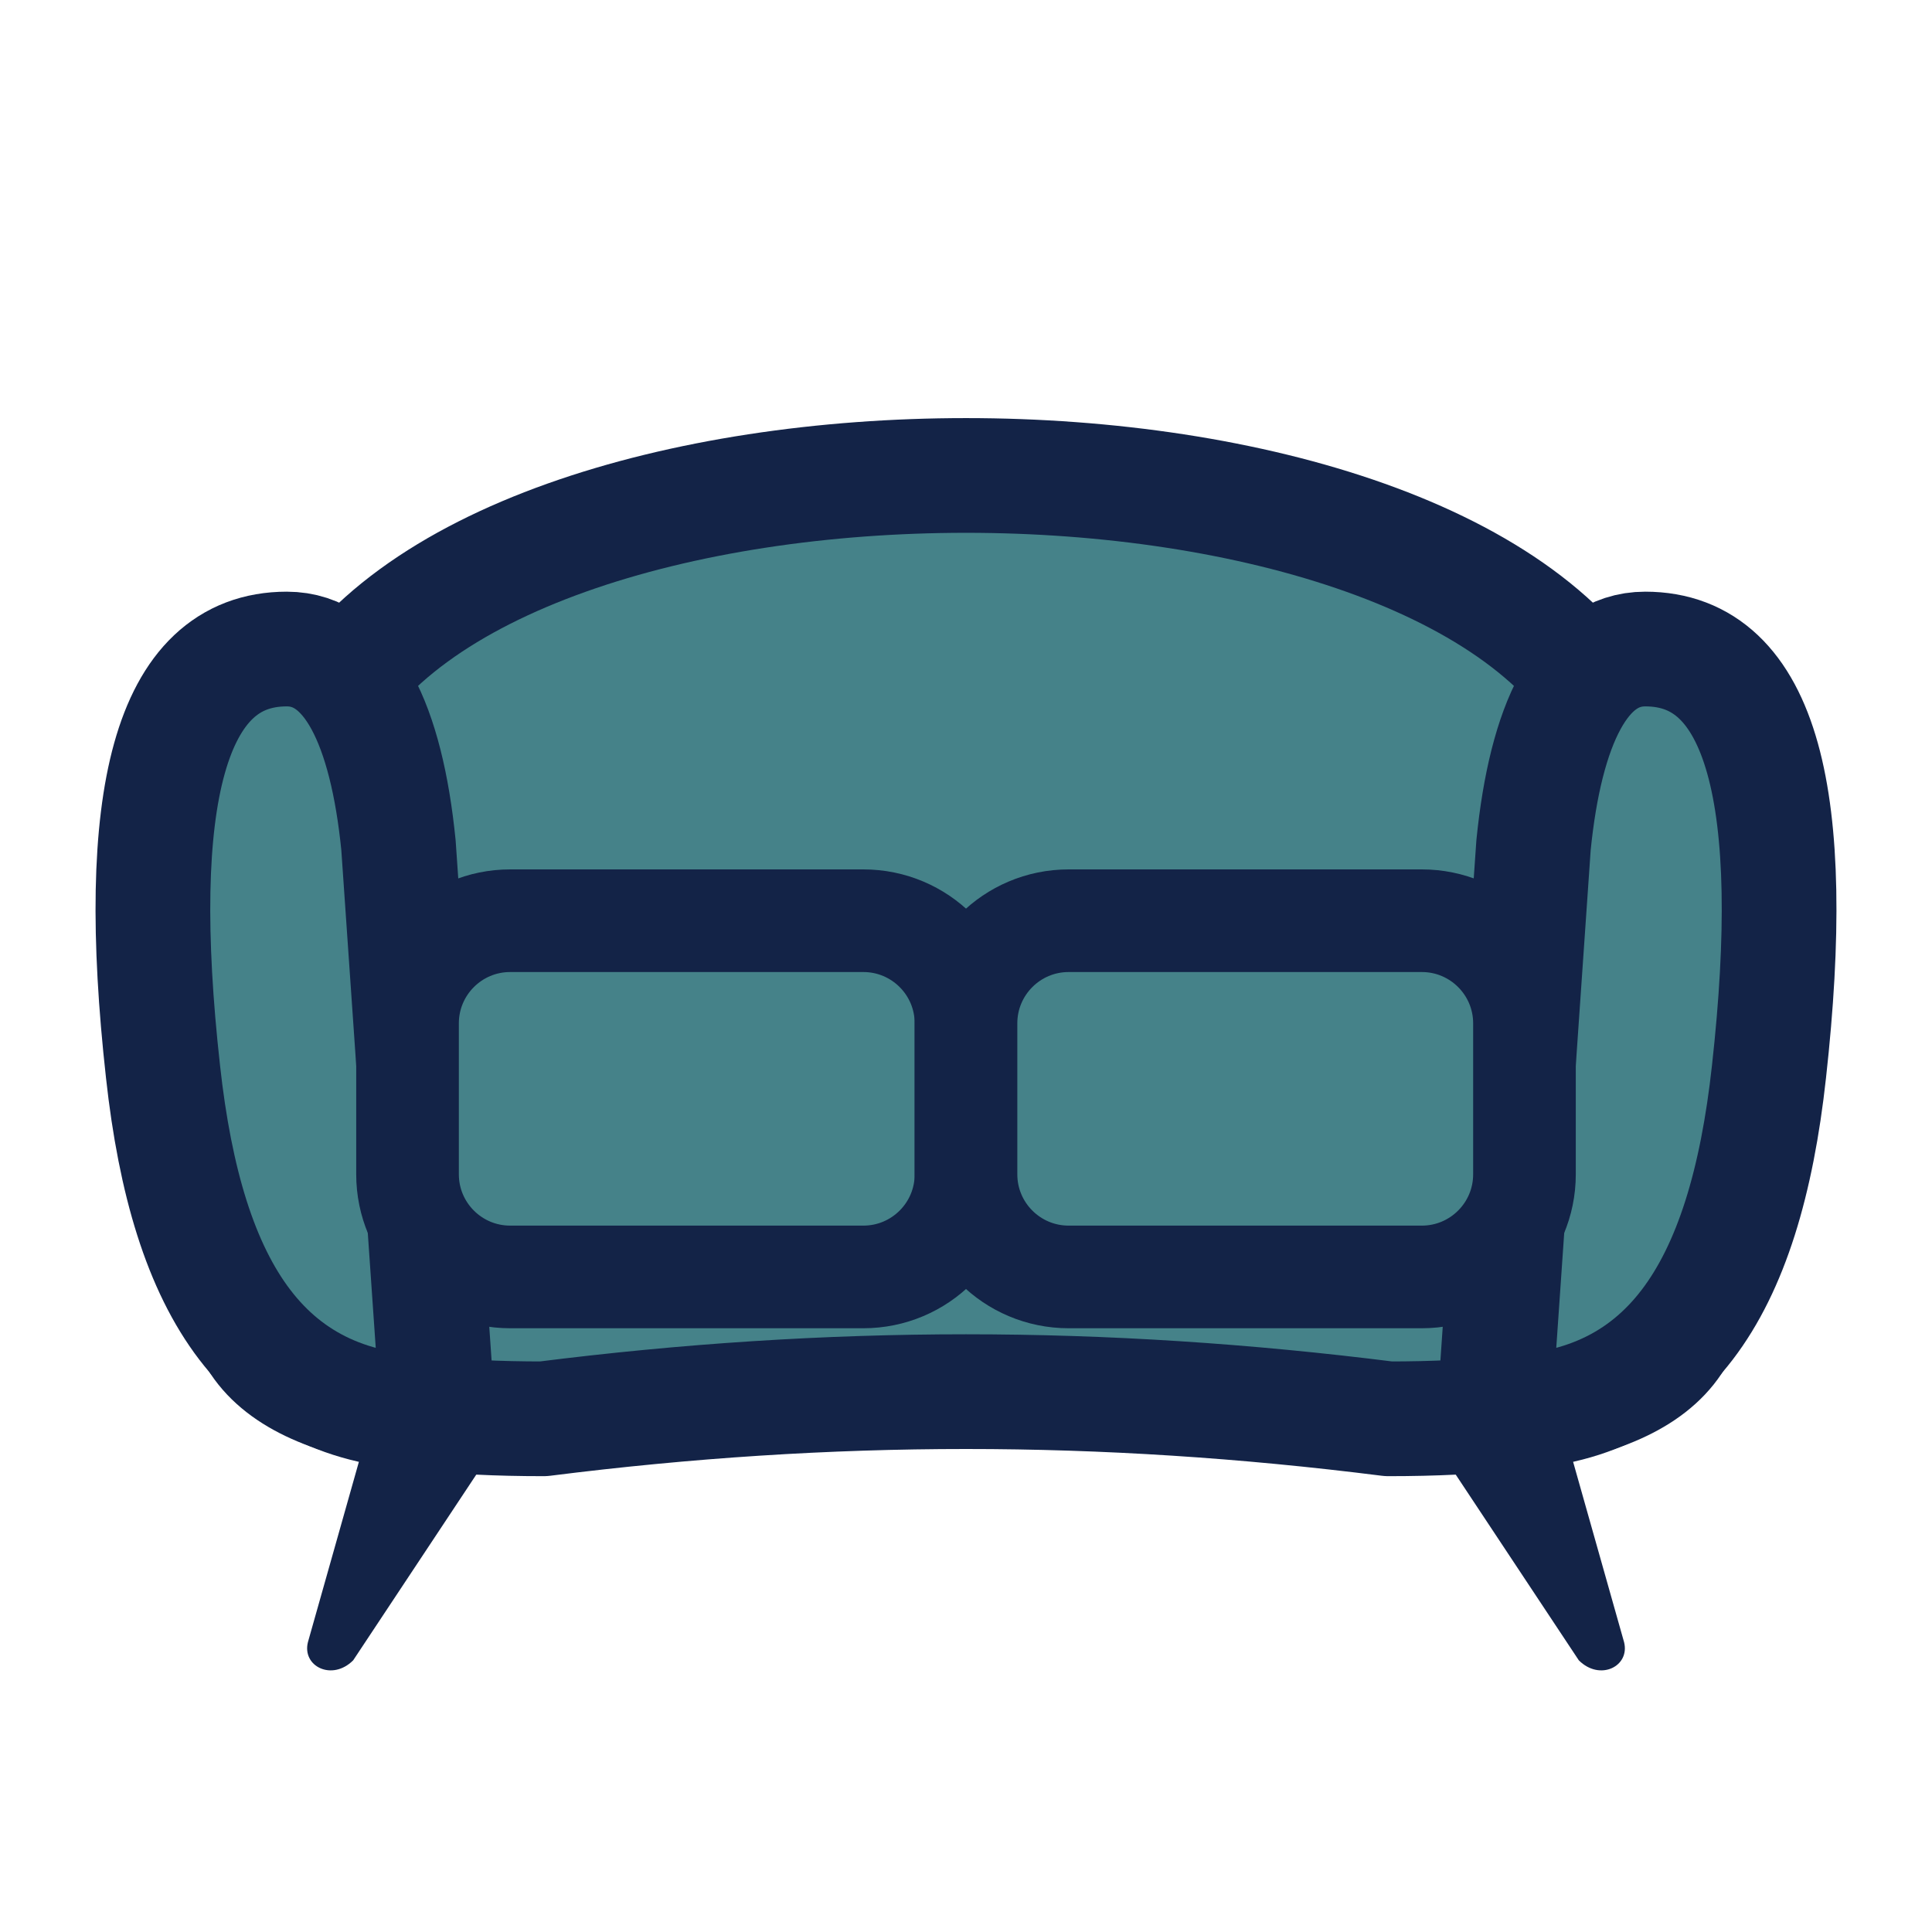
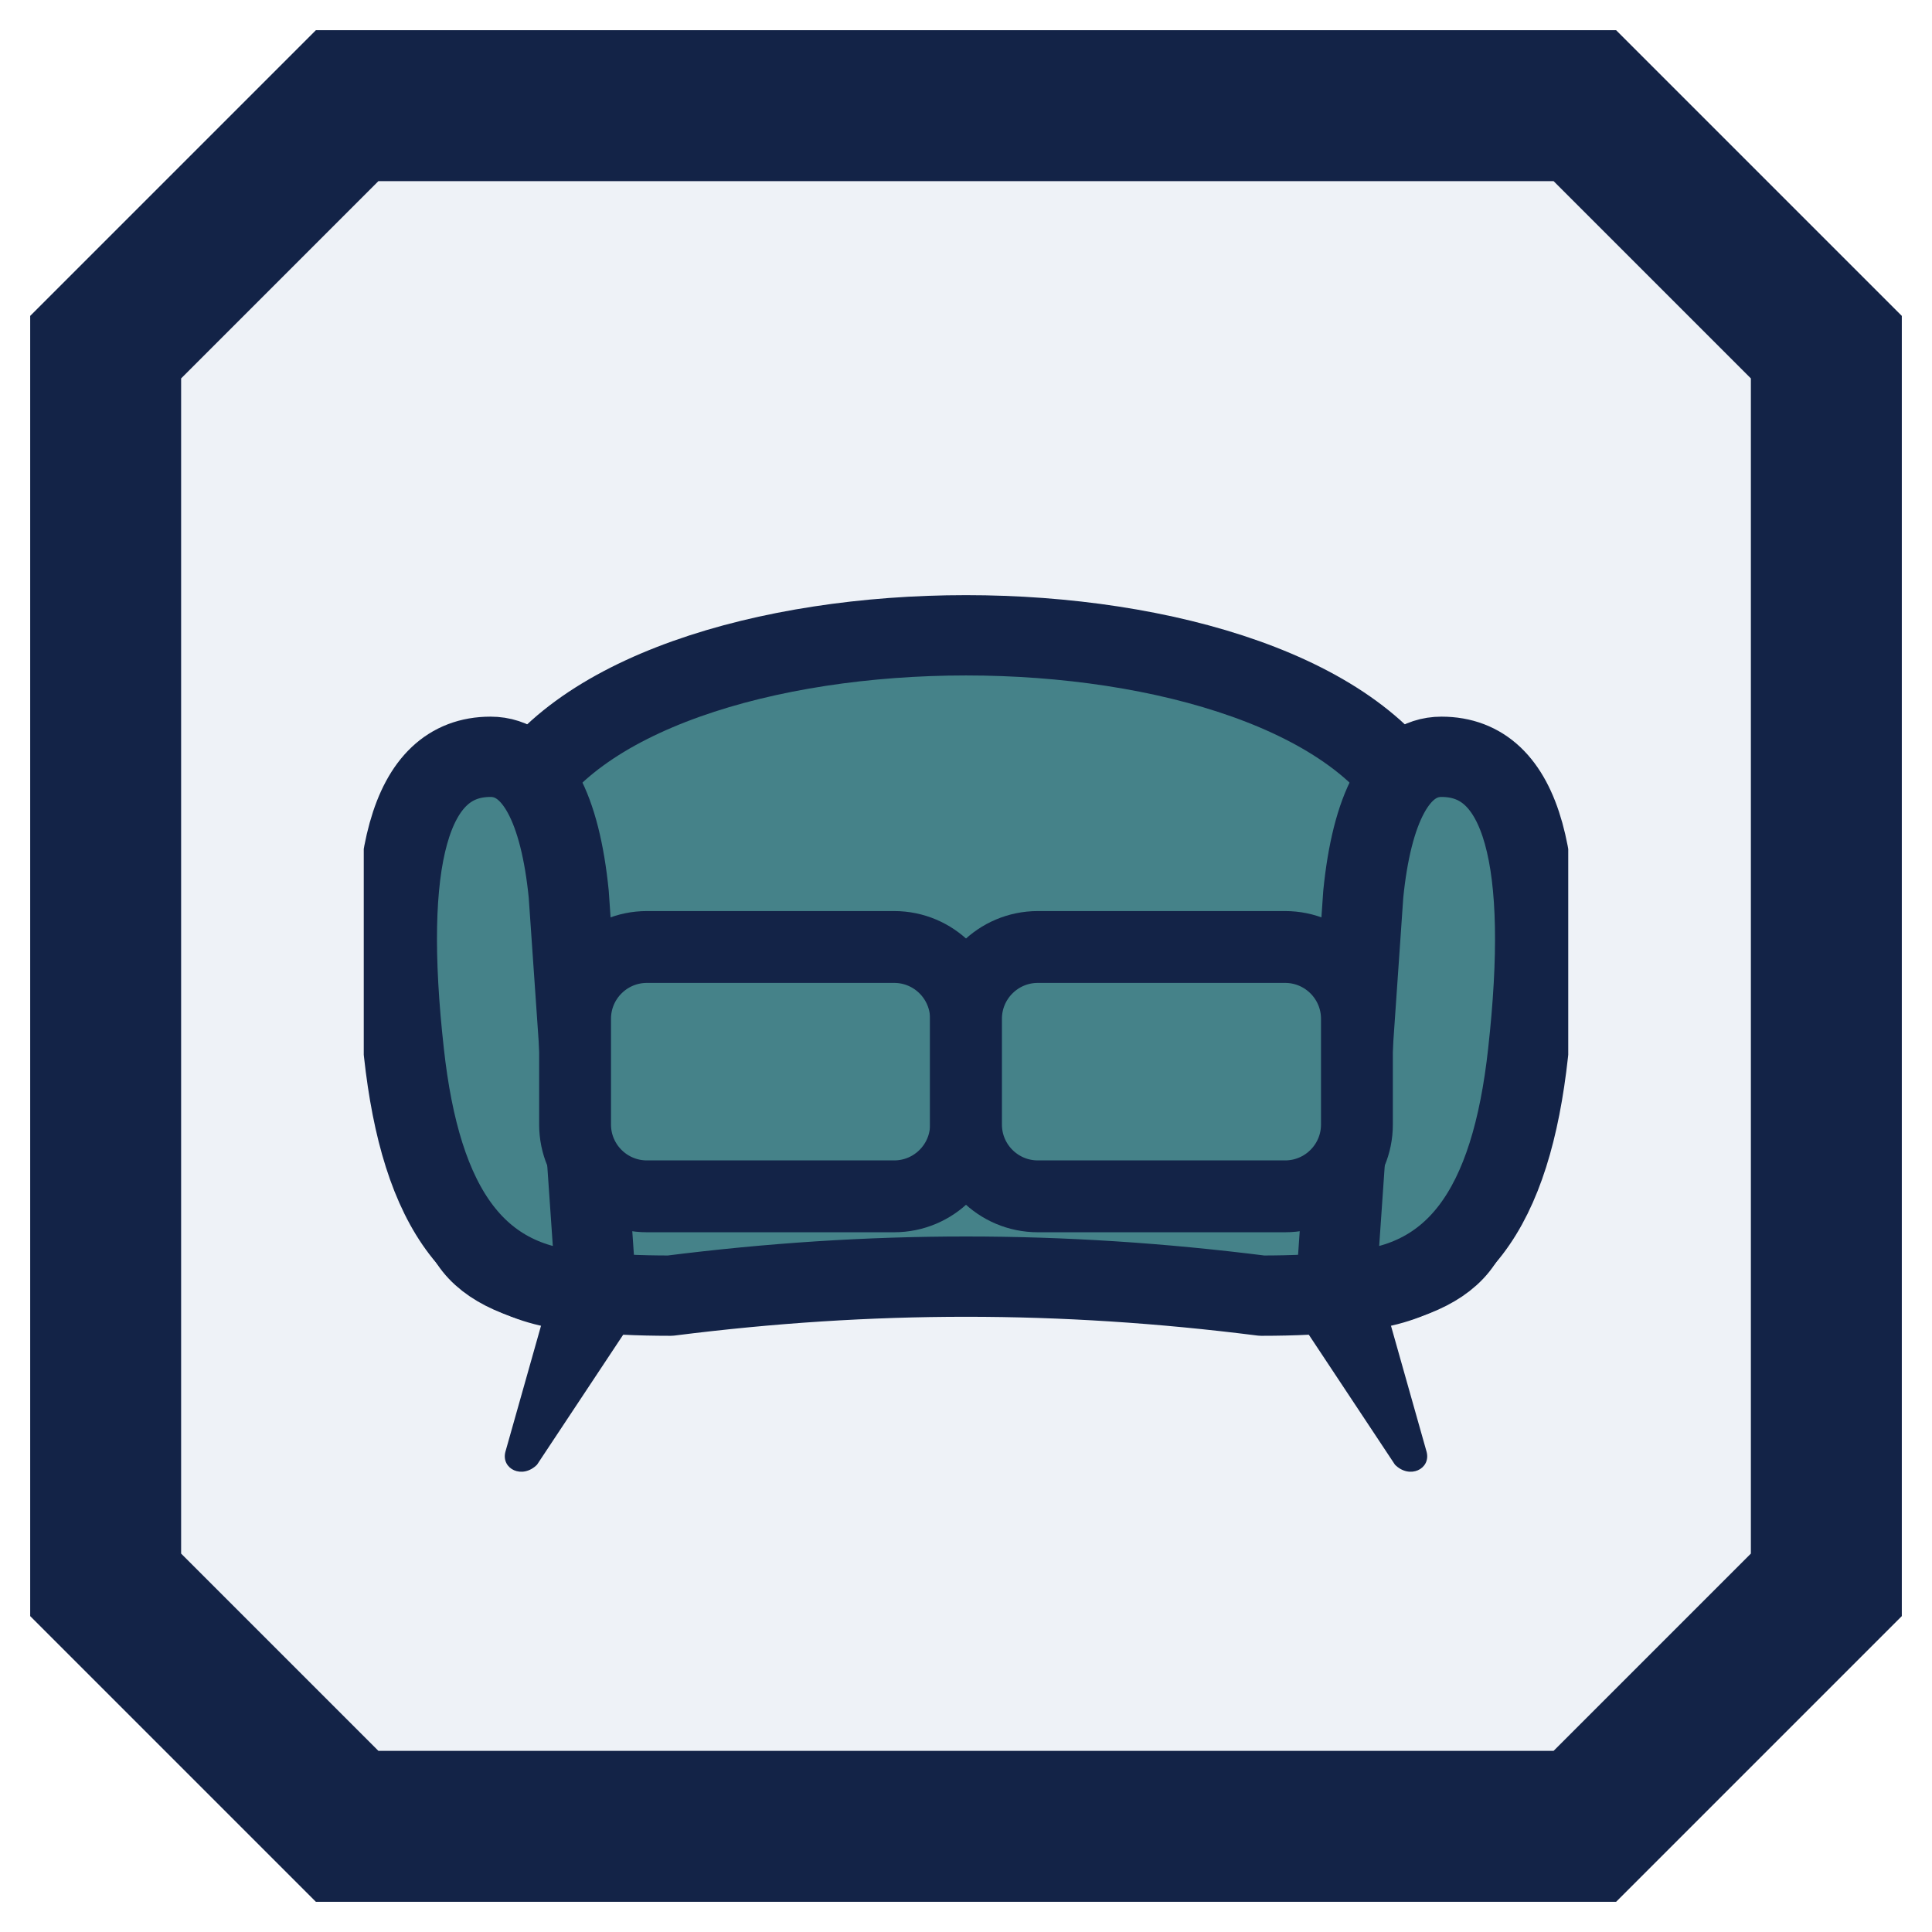
<svg xmlns="http://www.w3.org/2000/svg" viewBox="0 0 64 64" fill="none">
  <style>
+     .c-bg { fill: #eef2f7; }
+     .c-frame { stroke: #132347; }
    .c-out { stroke: #132347; }
    .c-leg { fill: #132347; }
    .c-fill { fill: #458289; }
    @media (prefers-color-scheme: dark) {
+       .c-bg { fill: #161c2a; }
+       .c-frame { stroke: #cbdcf0; }
      .c-out { stroke: #cbdcf0; }
      .c-leg { fill: #cbdcf0; }
      .c-fill { fill: #438188; }
    }
  </style>
-   <path class="c-leg" d="M12.8 45.2 L10.2 54.4 C10 55.2 11 55.7 11.7 55 L17.4 46.4 Z" />
-   <path class="c-leg" d="M51.2 45.2 L53.8 54.4 C54 55.2 53 55.7 52.3 55 L46.6 46.4 Z" />
-   <path class="c-fill c-out" d="M10.5 24 C16 13, 48 13, 53.5 24 L56 42.5 C56 46, 52 47, 46 47 C36.5 45.8, 27.5 45.8, 18 47 C12 47, 8 46, 8 42.5 Z" stroke-width="3.8" stroke-linejoin="round" />
-   <path class="c-fill c-out" d="M9.5 21.5 C5.6 21.5, 4.4 26.5, 5.4 35.5 C6.2 42.8, 8.8 46.8, 14.5 46.8 L13.2 28 C12.8 24, 11.6 21.5, 9.5 21.5 Z" stroke-width="3.8" stroke-linejoin="round" />
-   <path class="c-fill c-out" d="M54.5 21.5 C58.4 21.5, 59.6 26.5, 58.6 35.5 C57.8 42.8, 55.2 46.8, 49.5 46.8 L50.8 28 C51.2 24, 52.4 21.5, 54.5 21.5 Z" stroke-width="3.8" stroke-linejoin="round" />
-   <rect class="c-fill c-out" x="13.5" y="30.5" width="18.5" height="11.8" rx="3.4" stroke-width="3.4" stroke-linejoin="round" />
-   <rect class="c-fill c-out" x="32" y="30.5" width="18.5" height="11.8" rx="3.4" stroke-width="3.4" stroke-linejoin="round" />
+   <defs>
+     <clipPath id="couch-clip">
+       <polygon points="11.5,3.5 52.5,3.5 60.5,11.5 60.5,52.5 52.5,60.5 11.5,60.5 3.5,52.5 3.5,11.5" />
+     </clipPath>
+   </defs>
+   <polygon class="c-bg" points="11.5,3.5 52.5,3.5 60.5,11.5 60.5,52.5 52.5,60.5 11.5,60.5 3.5,52.5 3.5,11.5" />
+   <g clip-path="url(#couch-clip)" transform="translate(32 33.4) scale(0.7) translate(-32 -33.4)">
+     <path class="c-leg" d="M12.8 45.2 L10.2 54.4 C10 55.2 11 55.7 11.7 55 L17.4 46.4 Z" />
+     <path class="c-leg" d="M51.2 45.2 L53.8 54.4 C54 55.2 53 55.7 52.3 55 L46.6 46.4 Z" />
+     <path class="c-fill c-out" d="M10.5 24 C16 13, 48 13, 53.5 24 L56 42.5 C56 46, 52 47, 46 47 C36.5 45.8, 27.5 45.8, 18 47 C12 47, 8 46, 8 42.5 Z" stroke-width="3.8" stroke-linejoin="round" />
+     <path class="c-fill c-out" d="M9.5 21.5 C5.6 21.5, 4.4 26.5, 5.4 35.5 C6.2 42.8, 8.8 46.8, 14.5 46.8 L13.2 28 C12.8 24, 11.6 21.5, 9.5 21.5 Z" stroke-width="3.8" stroke-linejoin="round" />
+     <path class="c-fill c-out" d="M54.5 21.5 C58.4 21.5, 59.6 26.5, 58.6 35.5 C57.8 42.8, 55.2 46.8, 49.5 46.8 L50.8 28 C51.2 24, 52.4 21.5, 54.5 21.5 Z" stroke-width="3.8" stroke-linejoin="round" />
+     <rect class="c-fill c-out" x="13.5" y="30.5" width="18.5" height="11.8" rx="3.4" stroke-width="3.4" stroke-linejoin="round" />
+     <rect class="c-fill c-out" x="32" y="30.5" width="18.5" height="11.8" rx="3.4" stroke-width="3.4" stroke-linejoin="round" />
+   </g>
+   <polygon class="c-frame" points="11.5,3.5 52.5,3.5 60.5,11.5 60.5,52.5 52.5,60.5 11.5,60.5 3.5,52.5 3.5,11.5" stroke-width="5" stroke-linejoin="miter" />
</svg>
